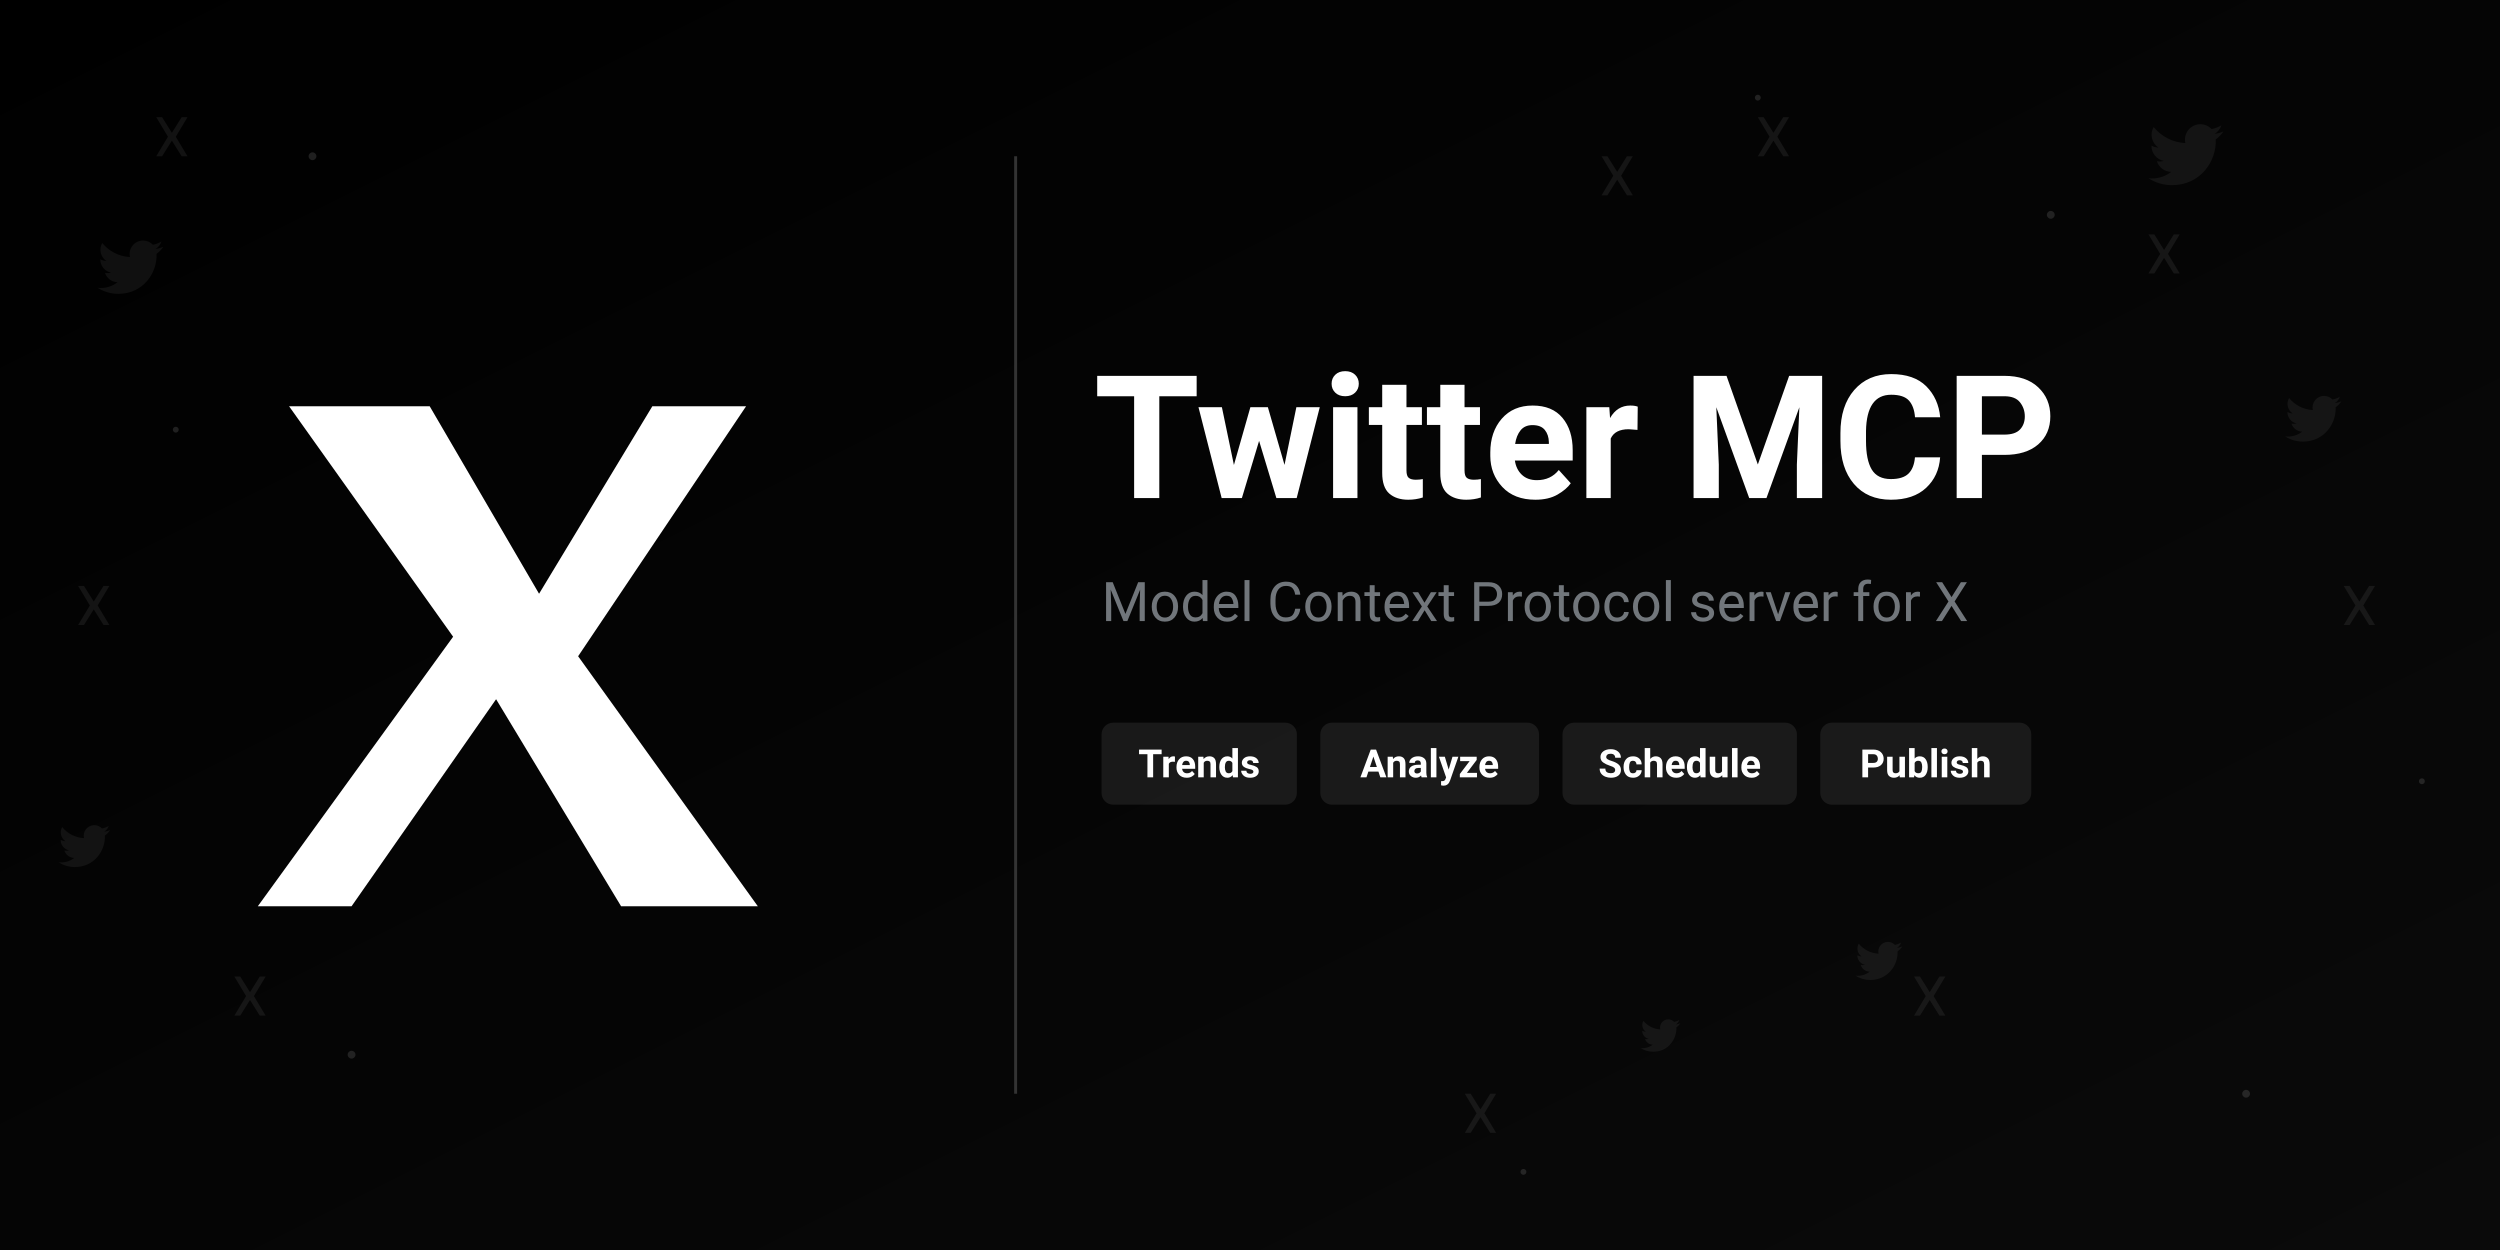
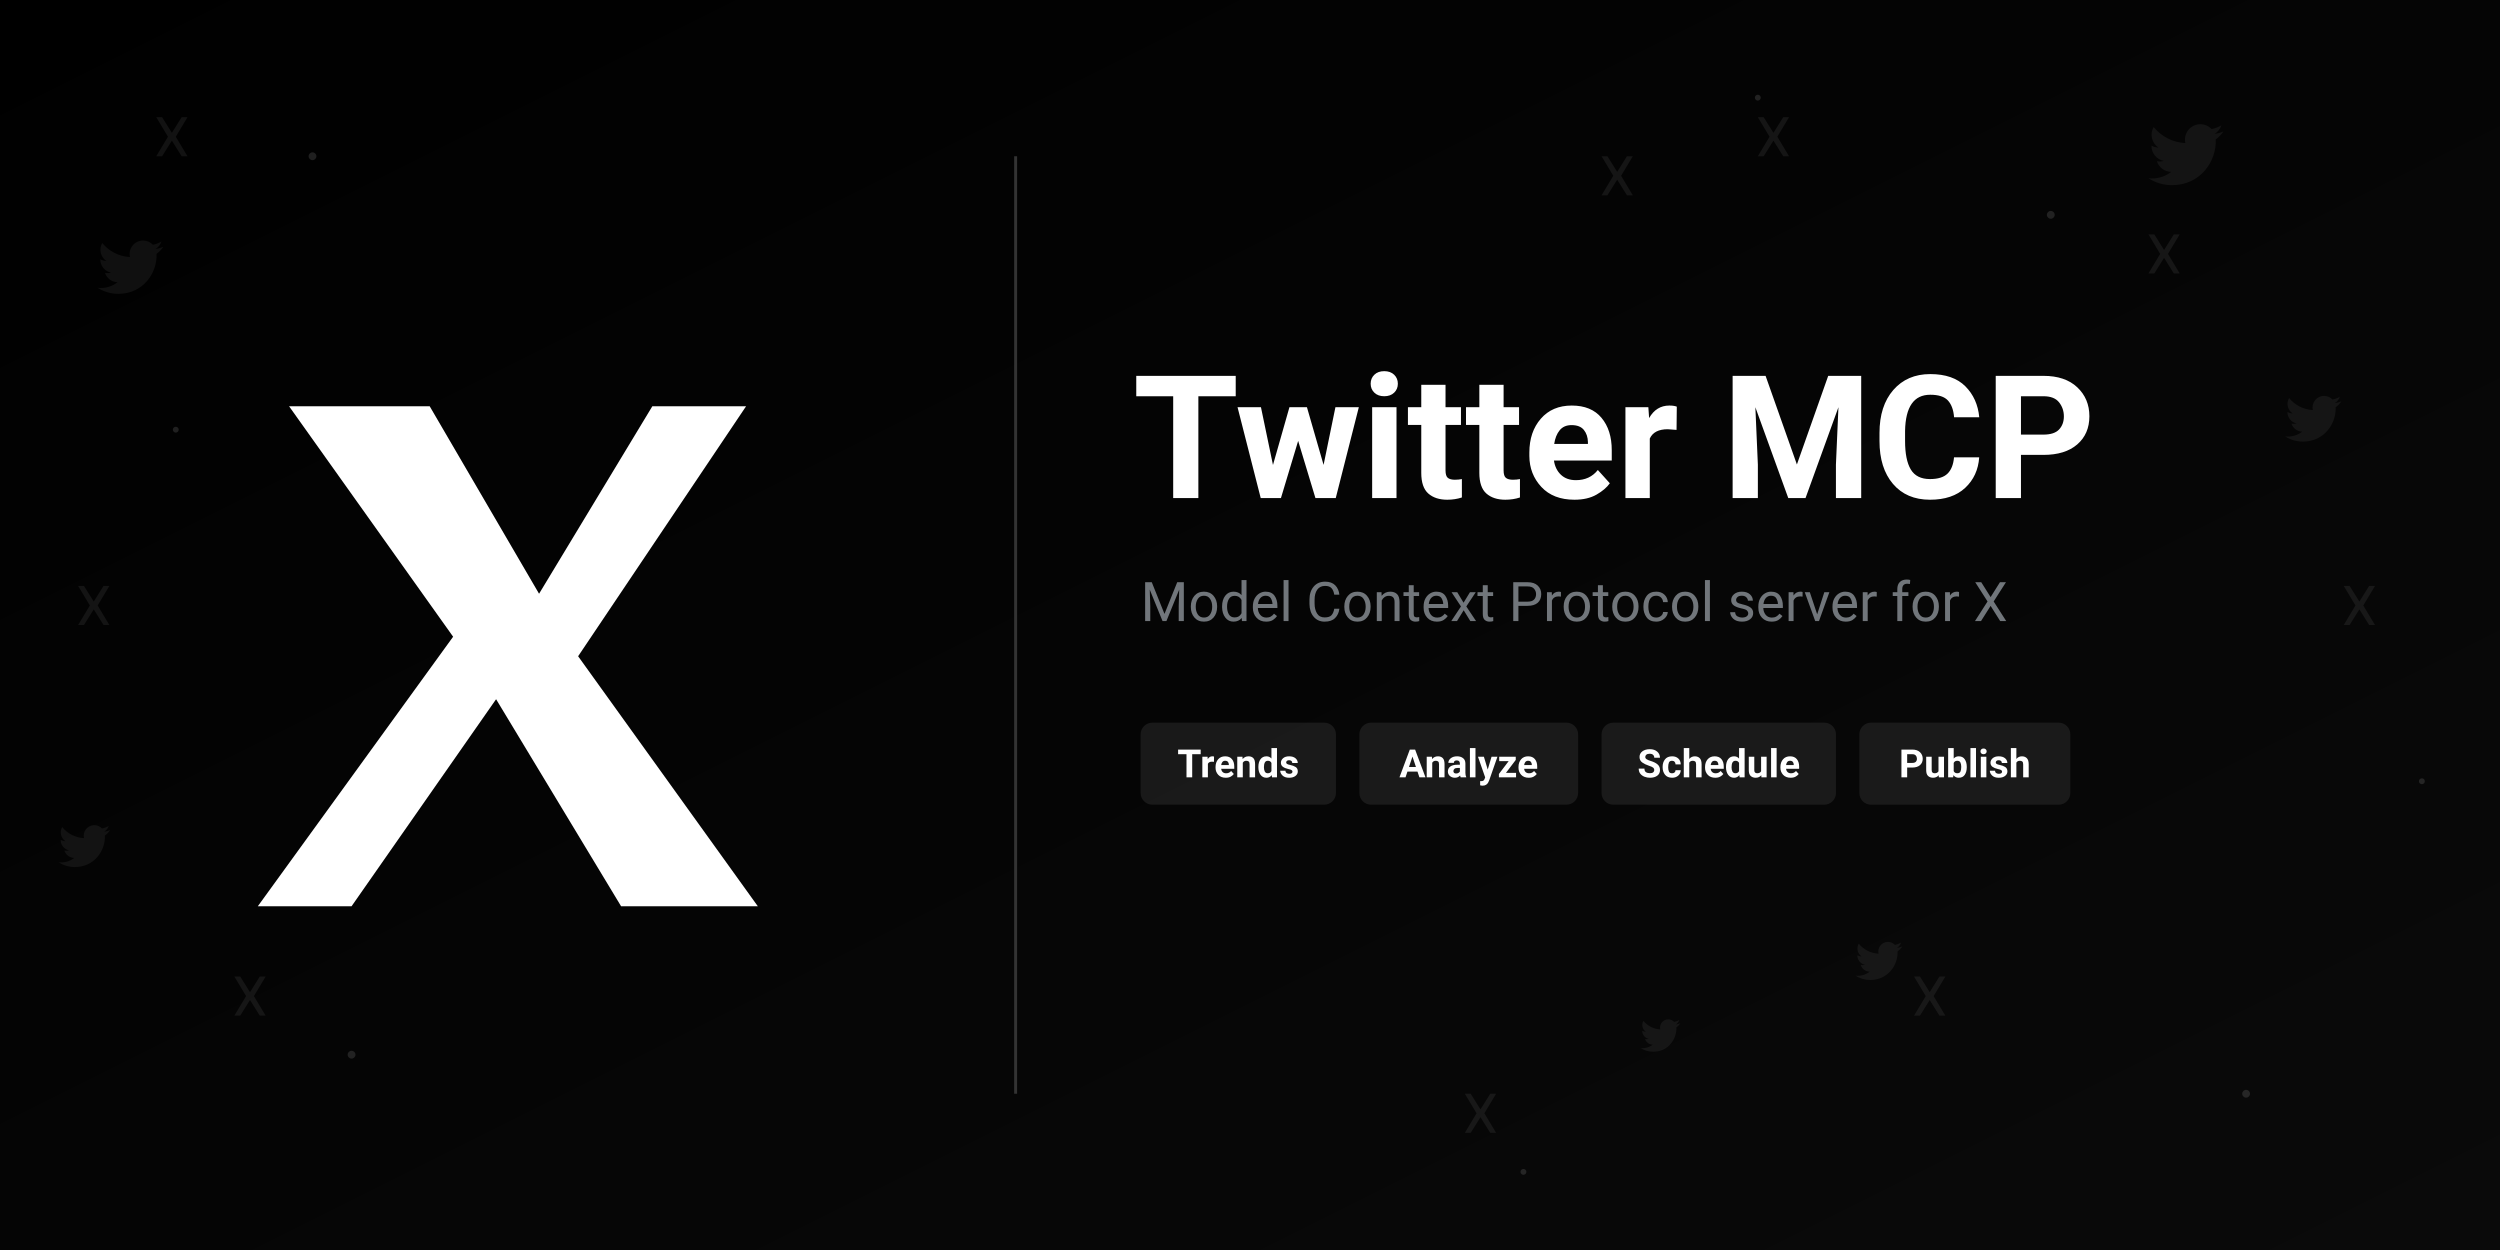
<svg xmlns="http://www.w3.org/2000/svg" viewBox="0 0 1280 640" width="1280" height="640">
  <defs>
    <linearGradient id="bgGrad" x1="0%" y1="0%" x2="100%" y2="100%">
      <stop offset="0%" style="stop-color:#000000;stop-opacity:1" />
      <stop offset="100%" style="stop-color:#0a0a0a;stop-opacity:1" />
    </linearGradient>
  </defs>
  <rect width="1280" height="640" fill="url(#bgGrad)" />
  <g fill="white" opacity="0.07">
    <path d="M80,60 L83,60 L88,68 L93,60 L96,60 L90,70 L96,80 L93,80 L88,72 L83,80 L80,80 L86,70 Z" />
    <path d="M40,300 L43,300 L48,308 L53,300 L56,300 L50,310 L56,320 L53,320 L48,312 L43,320 L40,320 L46,310 Z" />
    <path d="M120,500 L123,500 L128,508 L133,500 L136,500 L130,510 L136,520 L133,520 L128,512 L123,520 L120,520 L126,510 Z" />
    <path d="M900,60 L903,60 L908,68 L913,60 L916,60 L910,70 L916,80 L913,80 L908,72 L903,80 L900,80 L906,70 Z" />
    <path d="M1100,120 L1103,120 L1108,128 L1113,120 L1116,120 L1110,130 L1116,140 L1113,140 L1108,132 L1103,140 L1100,140 L1106,130 Z" />
    <path d="M1200,300 L1203,300 L1208,308 L1213,300 L1216,300 L1210,310 L1216,320 L1213,320 L1208,312 L1203,320 L1200,320 L1206,310 Z" />
    <path d="M980,500 L983,500 L988,508 L993,500 L996,500 L990,510 L996,520 L993,520 L988,512 L983,520 L980,520 L986,510 Z" />
    <path d="M750,560 L753,560 L758,568 L763,560 L766,560 L760,570 L766,580 L763,580 L758,572 L753,580 L750,580 L756,570 Z" />
    <path d="M820,80 L823,80 L828,88 L833,80 L836,80 L830,90 L836,100 L833,100 L828,92 L823,100 L820,100 L826,90 Z" />
  </g>
  <g fill="white" opacity="0.06">
    <path transform="translate(50, 120) scale(1.4)" d="M24 4.557c-.883.392-1.832.656-2.828.775 1.017-.609 1.798-1.574 2.165-2.724-.951.564-2.005.974-3.127 1.195-.897-.957-2.178-1.555-3.594-1.555-3.179 0-5.515 2.966-4.797 6.045-4.091-.205-7.719-2.165-10.148-5.144-1.29 2.213-.669 5.108 1.523 6.574-.806-.026-1.566-.247-2.229-.616-.054 2.281 1.581 4.415 3.949 4.89-.693.188-1.452.232-2.224.084.626 1.956 2.444 3.379 4.6 3.419-2.07 1.623-4.678 2.348-7.29 2.04 2.179 1.397 4.768 2.212 7.548 2.212 9.142 0 14.307-7.721 13.995-14.646.962-.695 1.797-1.562 2.457-2.549z" />
    <path transform="translate(30, 420) scale(1.1)" d="M24 4.557c-.883.392-1.832.656-2.828.775 1.017-.609 1.798-1.574 2.165-2.724-.951.564-2.005.974-3.127 1.195-.897-.957-2.178-1.555-3.594-1.555-3.179 0-5.515 2.966-4.797 6.045-4.091-.205-7.719-2.165-10.148-5.144-1.29 2.213-.669 5.108 1.523 6.574-.806-.026-1.566-.247-2.229-.616-.054 2.281 1.581 4.415 3.949 4.89-.693.188-1.452.232-2.224.084.626 1.956 2.444 3.379 4.6 3.419-2.07 1.623-4.678 2.348-7.29 2.04 2.179 1.397 4.768 2.212 7.548 2.212 9.142 0 14.307-7.721 13.995-14.646.962-.695 1.797-1.562 2.457-2.549z" />
    <path transform="translate(1100, 60) scale(1.6)" d="M24 4.557c-.883.392-1.832.656-2.828.775 1.017-.609 1.798-1.574 2.165-2.724-.951.564-2.005.974-3.127 1.195-.897-.957-2.178-1.555-3.594-1.555-3.179 0-5.515 2.966-4.797 6.045-4.091-.205-7.719-2.165-10.148-5.144-1.29 2.213-.669 5.108 1.523 6.574-.806-.026-1.566-.247-2.229-.616-.054 2.281 1.581 4.415 3.949 4.89-.693.188-1.452.232-2.224.084.626 1.956 2.444 3.379 4.6 3.419-2.07 1.623-4.678 2.348-7.29 2.04 2.179 1.397 4.768 2.212 7.548 2.212 9.142 0 14.307-7.721 13.995-14.646.962-.695 1.797-1.562 2.457-2.549z" />
    <path transform="translate(1170, 200) scale(1.2)" d="M24 4.557c-.883.392-1.832.656-2.828.775 1.017-.609 1.798-1.574 2.165-2.724-.951.564-2.005.974-3.127 1.195-.897-.957-2.178-1.555-3.594-1.555-3.179 0-5.515 2.966-4.797 6.045-4.091-.205-7.719-2.165-10.148-5.144-1.29 2.213-.669 5.108 1.523 6.574-.806-.026-1.566-.247-2.229-.616-.054 2.281 1.581 4.415 3.949 4.89-.693.188-1.452.232-2.224.084.626 1.956 2.444 3.379 4.6 3.419-2.07 1.623-4.678 2.348-7.29 2.04 2.179 1.397 4.768 2.212 7.548 2.212 9.142 0 14.307-7.721 13.995-14.646.962-.695 1.797-1.562 2.457-2.549z" />
    <path transform="translate(950, 480) scale(1.0)" d="M24 4.557c-.883.392-1.832.656-2.828.775 1.017-.609 1.798-1.574 2.165-2.724-.951.564-2.005.974-3.127 1.195-.897-.957-2.178-1.555-3.594-1.555-3.179 0-5.515 2.966-4.797 6.045-4.091-.205-7.719-2.165-10.148-5.144-1.29 2.213-.669 5.108 1.523 6.574-.806-.026-1.566-.247-2.229-.616-.054 2.281 1.581 4.415 3.949 4.89-.693.188-1.452.232-2.224.084.626 1.956 2.444 3.379 4.6 3.419-2.07 1.623-4.678 2.348-7.29 2.04 2.179 1.397 4.768 2.212 7.548 2.212 9.142 0 14.307-7.721 13.995-14.646.962-.695 1.797-1.562 2.457-2.549z" />
    <path transform="translate(840, 520) scale(0.85)" d="M24 4.557c-.883.392-1.832.656-2.828.775 1.017-.609 1.798-1.574 2.165-2.724-.951.564-2.005.974-3.127 1.195-.897-.957-2.178-1.555-3.594-1.555-3.179 0-5.515 2.966-4.797 6.045-4.091-.205-7.719-2.165-10.148-5.144-1.29 2.213-.669 5.108 1.523 6.574-.806-.026-1.566-.247-2.229-.616-.054 2.281 1.581 4.415 3.949 4.89-.693.188-1.452.232-2.224.084.626 1.956 2.444 3.379 4.6 3.419-2.07 1.623-4.678 2.348-7.29 2.04 2.179 1.397 4.768 2.212 7.548 2.212 9.142 0 14.307-7.721 13.995-14.646.962-.695 1.797-1.562 2.457-2.549z" />
  </g>
  <g fill="white" opacity="0.12">
    <circle cx="160" cy="80" r="2" />
    <circle cx="90" cy="220" r="1.5" />
    <circle cx="180" cy="540" r="2" />
    <circle cx="900" cy="50" r="1.5" />
    <circle cx="1050" cy="110" r="2" />
    <circle cx="1240" cy="400" r="1.5" />
    <circle cx="1150" cy="560" r="2" />
    <circle cx="780" cy="600" r="1.5" />
  </g>
  <g transform="translate(238, 320)">
    <path d="M-90,-112 L-18,-112 L38,-16 L96,-112 L144,-112 L58,16 L150,144 L80,144 L16,38 L-58,144 L-106,144 L-6,6 L-90,-112 Z" fill="white" />
  </g>
  <line x1="520" y1="80" x2="520" y2="560" stroke="#333333" stroke-width="1.5" />
-   <text x="560" y="255" font-family="system-ui, -apple-system, 'Segoe UI', Roboto, sans-serif" font-size="88" font-weight="700" fill="#ffffff">Twitter MCP</text>
-   <text x="564" y="318" font-family="system-ui, -apple-system, 'Segoe UI', Roboto, sans-serif" font-size="28" font-weight="400" fill="#71767b">Model Context Protocol server for X</text>
-   <rect x="564" y="370" width="100" height="42" rx="6" fill="#ffffff" opacity="0.08" />
-   <text x="614" y="398" font-family="system-ui, -apple-system, 'Segoe UI', Roboto, sans-serif" font-size="20" font-weight="600" fill="#ffffff" text-anchor="middle">Trends</text>
-   <rect x="676" y="370" width="112" height="42" rx="6" fill="#ffffff" opacity="0.08" />
-   <text x="732" y="398" font-family="system-ui, -apple-system, 'Segoe UI', Roboto, sans-serif" font-size="20" font-weight="600" fill="#ffffff" text-anchor="middle">Analyze</text>
-   <rect x="800" y="370" width="120" height="42" rx="6" fill="#ffffff" opacity="0.08" />
-   <text x="860" y="398" font-family="system-ui, -apple-system, 'Segoe UI', Roboto, sans-serif" font-size="20" font-weight="600" fill="#ffffff" text-anchor="middle">Schedule</text>
-   <rect x="932" y="370" width="108" height="42" rx="6" fill="#ffffff" opacity="0.08" />
-   <text x="986" y="398" font-family="system-ui, -apple-system, 'Segoe UI', Roboto, sans-serif" font-size="20" font-weight="600" fill="#ffffff" text-anchor="middle">Publish</text>
+   <text x="580" y="255" font-family="system-ui, -apple-system, 'Segoe UI', Roboto, sans-serif" font-size="88" font-weight="700" fill="#ffffff">Twitter MCP</text>
+   <text x="584" y="318" font-family="system-ui, -apple-system, 'Segoe UI', Roboto, sans-serif" font-size="28" font-weight="400" fill="#71767b">Model Context Protocol server for X</text>
+   <rect x="584" y="370" width="100" height="42" rx="6" fill="#ffffff" opacity="0.08" />
+   <text x="634" y="398" font-family="system-ui, -apple-system, 'Segoe UI', Roboto, sans-serif" font-size="20" font-weight="600" fill="#ffffff" text-anchor="middle">Trends</text>
+   <rect x="696" y="370" width="112" height="42" rx="6" fill="#ffffff" opacity="0.08" />
+   <text x="752" y="398" font-family="system-ui, -apple-system, 'Segoe UI', Roboto, sans-serif" font-size="20" font-weight="600" fill="#ffffff" text-anchor="middle">Analyze</text>
+   <rect x="820" y="370" width="120" height="42" rx="6" fill="#ffffff" opacity="0.08" />
+   <text x="880" y="398" font-family="system-ui, -apple-system, 'Segoe UI', Roboto, sans-serif" font-size="20" font-weight="600" fill="#ffffff" text-anchor="middle">Schedule</text>
+   <rect x="952" y="370" width="108" height="42" rx="6" fill="#ffffff" opacity="0.08" />
+   <text x="1006" y="398" font-family="system-ui, -apple-system, 'Segoe UI', Roboto, sans-serif" font-size="20" font-weight="600" fill="#ffffff" text-anchor="middle">Publish</text>
</svg>
